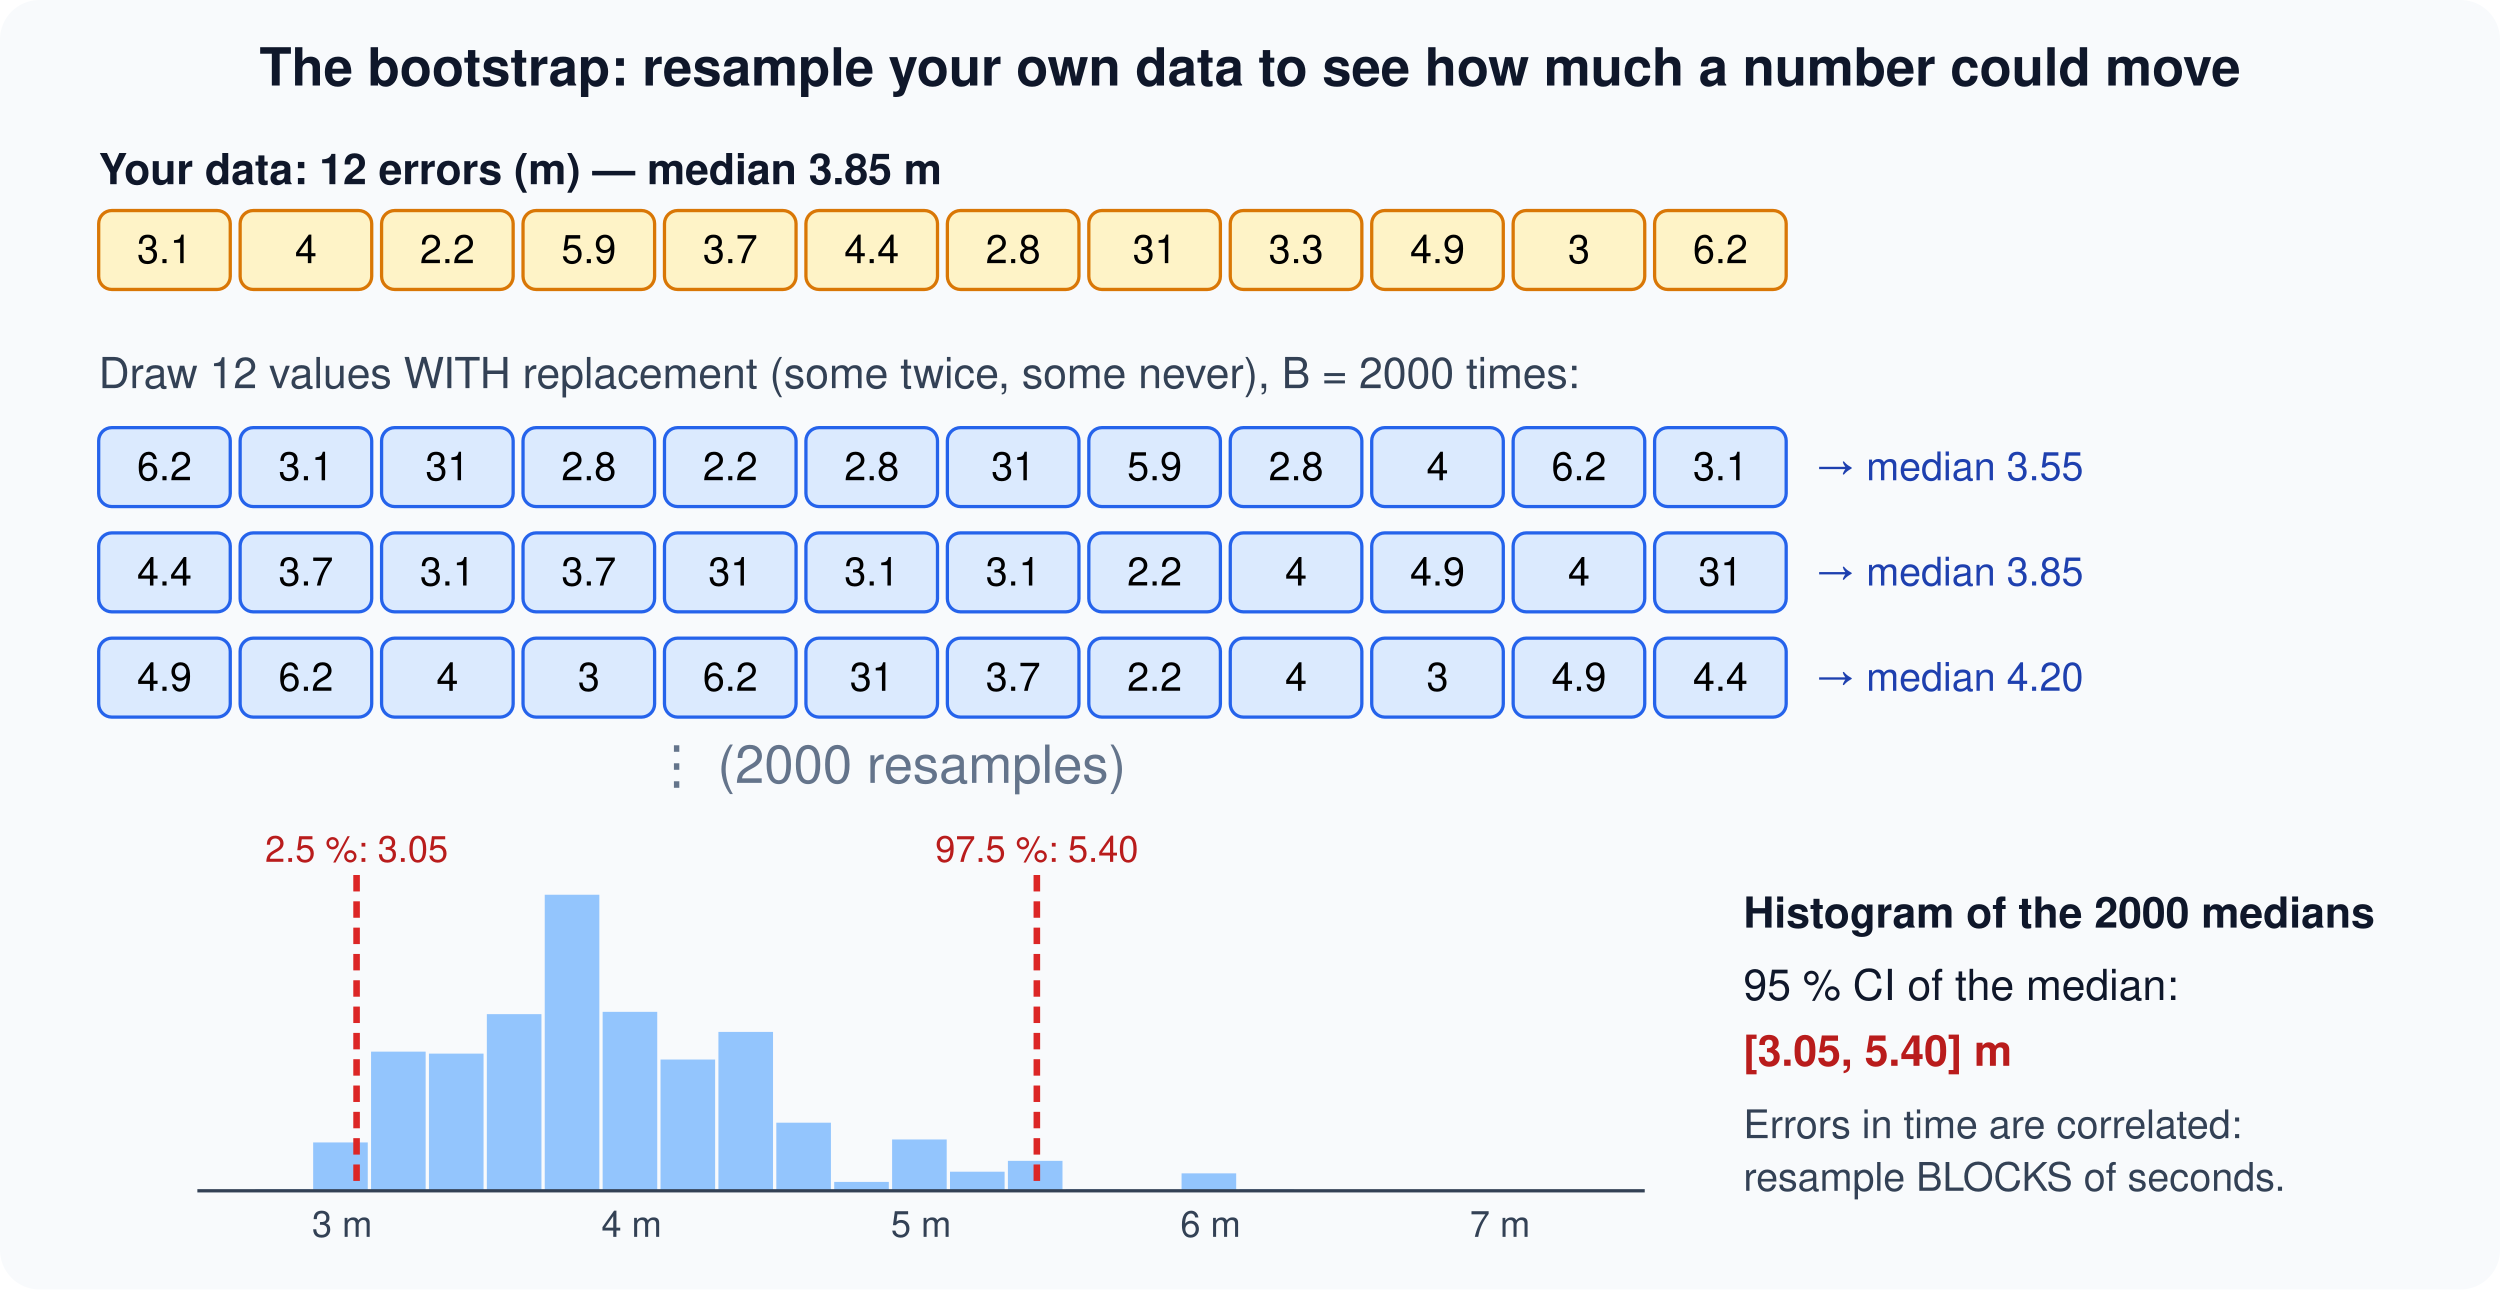
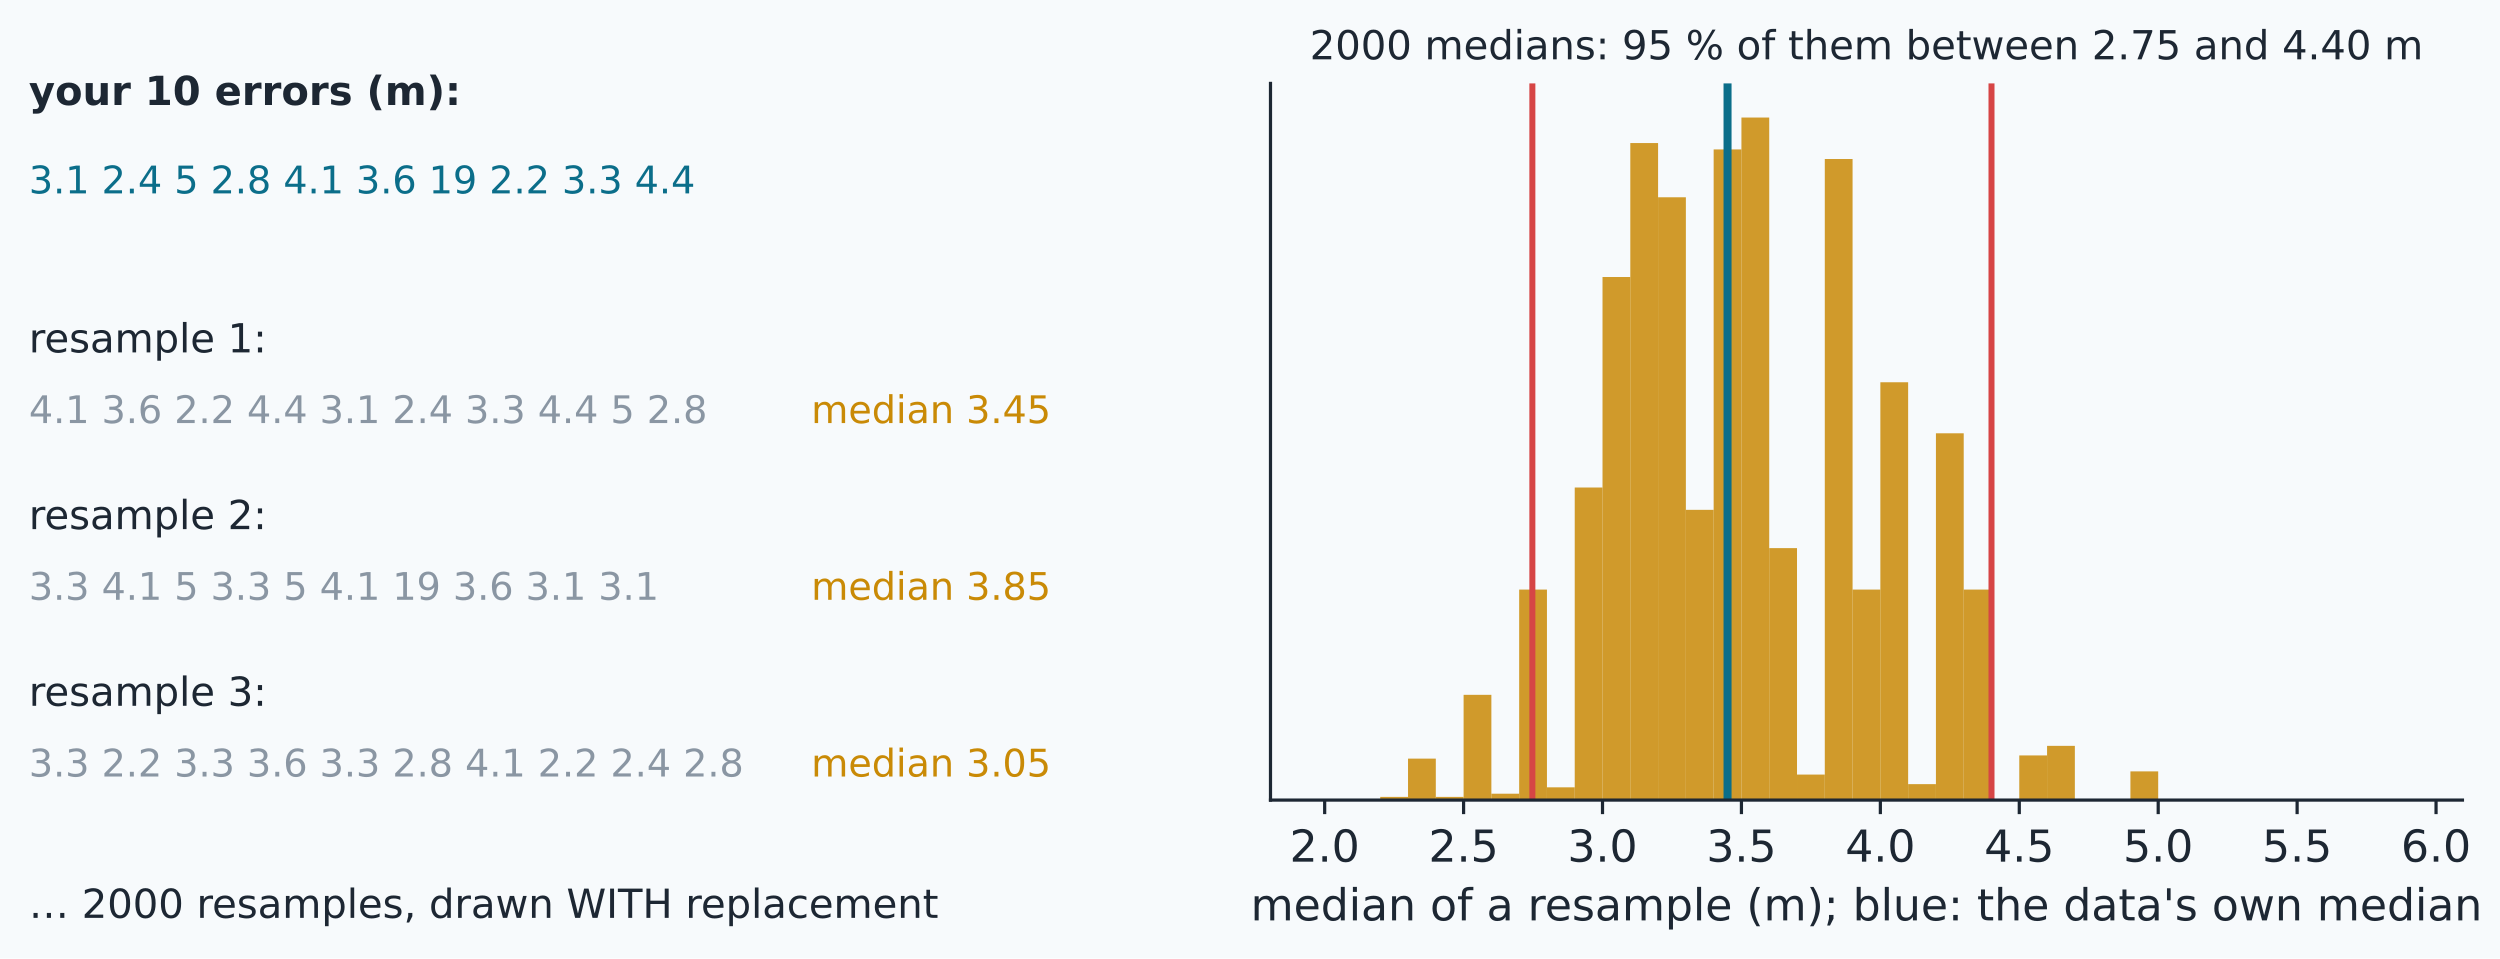
- <svg xmlns="http://www.w3.org/2000/svg" viewBox="0 0 760 392" font-family="Helvetica, Arial, sans-serif" font-size="13">
-   <rect width="760" height="392" rx="12" fill="#f8fafc" />
-   <text x="380" y="26" text-anchor="middle" font-size="16" font-weight="bold" fill="#0f172a">The bootstrap: resample your own data to see how much a number could move</text>
-   <text x="30" y="56" font-weight="bold" fill="#0f172a">Your data: 12 errors (m) — median 3.85 m</text>
-   <rect x="30" y="64" width="40" height="24" rx="4" fill="#fef3c7" stroke="#d97706" />
-   <text x="50.0" y="80" text-anchor="middle" font-size="12">3.1</text>
-   <rect x="73" y="64" width="40" height="24" rx="4" fill="#fef3c7" stroke="#d97706" />
-   <text x="93.0" y="80" text-anchor="middle" font-size="12">4</text>
-   <rect x="116" y="64" width="40" height="24" rx="4" fill="#fef3c7" stroke="#d97706" />
-   <text x="136.0" y="80" text-anchor="middle" font-size="12">2.2</text>
-   <rect x="159" y="64" width="40" height="24" rx="4" fill="#fef3c7" stroke="#d97706" />
-   <text x="179.0" y="80" text-anchor="middle" font-size="12">5.9</text>
-   <rect x="202" y="64" width="40" height="24" rx="4" fill="#fef3c7" stroke="#d97706" />
-   <text x="222.0" y="80" text-anchor="middle" font-size="12">3.7</text>
-   <rect x="245" y="64" width="40" height="24" rx="4" fill="#fef3c7" stroke="#d97706" />
-   <text x="265.0" y="80" text-anchor="middle" font-size="12">4.4</text>
-   <rect x="288" y="64" width="40" height="24" rx="4" fill="#fef3c7" stroke="#d97706" />
-   <text x="308.0" y="80" text-anchor="middle" font-size="12">2.8</text>
-   <rect x="331" y="64" width="40" height="24" rx="4" fill="#fef3c7" stroke="#d97706" />
-   <text x="351.0" y="80" text-anchor="middle" font-size="12">31</text>
-   <rect x="374" y="64" width="40" height="24" rx="4" fill="#fef3c7" stroke="#d97706" />
-   <text x="394.0" y="80" text-anchor="middle" font-size="12">3.3</text>
-   <rect x="417" y="64" width="40" height="24" rx="4" fill="#fef3c7" stroke="#d97706" />
-   <text x="437.0" y="80" text-anchor="middle" font-size="12">4.9</text>
-   <rect x="460" y="64" width="40" height="24" rx="4" fill="#fef3c7" stroke="#d97706" />
-   <text x="480.0" y="80" text-anchor="middle" font-size="12">3</text>
-   <rect x="503" y="64" width="40" height="24" rx="4" fill="#fef3c7" stroke="#d97706" />
-   <text x="523.0" y="80" text-anchor="middle" font-size="12">6.2</text>
-   <text x="30" y="118" fill="#334155">Draw 12 values WITH replacement (some twice, some never), B = 2000 times:</text>
-   <rect x="30" y="130" width="40" height="24" rx="4" fill="#dbeafe" stroke="#2563eb" />
-   <text x="50.0" y="146" text-anchor="middle" font-size="12">6.2</text>
-   <rect x="73" y="130" width="40" height="24" rx="4" fill="#dbeafe" stroke="#2563eb" />
-   <text x="93.0" y="146" text-anchor="middle" font-size="12">3.1</text>
-   <rect x="116" y="130" width="40" height="24" rx="4" fill="#dbeafe" stroke="#2563eb" />
-   <text x="136.0" y="146" text-anchor="middle" font-size="12">31</text>
-   <rect x="159" y="130" width="40" height="24" rx="4" fill="#dbeafe" stroke="#2563eb" />
-   <text x="179.0" y="146" text-anchor="middle" font-size="12">2.8</text>
-   <rect x="202" y="130" width="40" height="24" rx="4" fill="#dbeafe" stroke="#2563eb" />
-   <text x="222.0" y="146" text-anchor="middle" font-size="12">2.2</text>
-   <rect x="245" y="130" width="40" height="24" rx="4" fill="#dbeafe" stroke="#2563eb" />
-   <text x="265.0" y="146" text-anchor="middle" font-size="12">2.8</text>
-   <rect x="288" y="130" width="40" height="24" rx="4" fill="#dbeafe" stroke="#2563eb" />
-   <text x="308.0" y="146" text-anchor="middle" font-size="12">31</text>
-   <rect x="331" y="130" width="40" height="24" rx="4" fill="#dbeafe" stroke="#2563eb" />
-   <text x="351.0" y="146" text-anchor="middle" font-size="12">5.9</text>
-   <rect x="374" y="130" width="40" height="24" rx="4" fill="#dbeafe" stroke="#2563eb" />
-   <text x="394.0" y="146" text-anchor="middle" font-size="12">2.8</text>
-   <rect x="417" y="130" width="40" height="24" rx="4" fill="#dbeafe" stroke="#2563eb" />
-   <text x="437.0" y="146" text-anchor="middle" font-size="12">4</text>
-   <rect x="460" y="130" width="40" height="24" rx="4" fill="#dbeafe" stroke="#2563eb" />
-   <text x="480.0" y="146" text-anchor="middle" font-size="12">6.2</text>
-   <rect x="503" y="130" width="40" height="24" rx="4" fill="#dbeafe" stroke="#2563eb" />
-   <text x="523.0" y="146" text-anchor="middle" font-size="12">3.1</text>
-   <text x="552" y="146" font-size="12" fill="#1e40af">→ median 3.55</text>
-   <rect x="30" y="162" width="40" height="24" rx="4" fill="#dbeafe" stroke="#2563eb" />
-   <text x="50.0" y="178" text-anchor="middle" font-size="12">4.4</text>
-   <rect x="73" y="162" width="40" height="24" rx="4" fill="#dbeafe" stroke="#2563eb" />
-   <text x="93.0" y="178" text-anchor="middle" font-size="12">3.7</text>
-   <rect x="116" y="162" width="40" height="24" rx="4" fill="#dbeafe" stroke="#2563eb" />
-   <text x="136.0" y="178" text-anchor="middle" font-size="12">3.1</text>
-   <rect x="159" y="162" width="40" height="24" rx="4" fill="#dbeafe" stroke="#2563eb" />
-   <text x="179.0" y="178" text-anchor="middle" font-size="12">3.7</text>
-   <rect x="202" y="162" width="40" height="24" rx="4" fill="#dbeafe" stroke="#2563eb" />
-   <text x="222.0" y="178" text-anchor="middle" font-size="12">31</text>
-   <rect x="245" y="162" width="40" height="24" rx="4" fill="#dbeafe" stroke="#2563eb" />
-   <text x="265.0" y="178" text-anchor="middle" font-size="12">3.1</text>
-   <rect x="288" y="162" width="40" height="24" rx="4" fill="#dbeafe" stroke="#2563eb" />
-   <text x="308.0" y="178" text-anchor="middle" font-size="12">3.1</text>
-   <rect x="331" y="162" width="40" height="24" rx="4" fill="#dbeafe" stroke="#2563eb" />
-   <text x="351.0" y="178" text-anchor="middle" font-size="12">2.2</text>
-   <rect x="374" y="162" width="40" height="24" rx="4" fill="#dbeafe" stroke="#2563eb" />
-   <text x="394.0" y="178" text-anchor="middle" font-size="12">4</text>
-   <rect x="417" y="162" width="40" height="24" rx="4" fill="#dbeafe" stroke="#2563eb" />
-   <text x="437.0" y="178" text-anchor="middle" font-size="12">4.9</text>
-   <rect x="460" y="162" width="40" height="24" rx="4" fill="#dbeafe" stroke="#2563eb" />
-   <text x="480.0" y="178" text-anchor="middle" font-size="12">4</text>
-   <rect x="503" y="162" width="40" height="24" rx="4" fill="#dbeafe" stroke="#2563eb" />
-   <text x="523.0" y="178" text-anchor="middle" font-size="12">31</text>
-   <text x="552" y="178" font-size="12" fill="#1e40af">→ median 3.85</text>
-   <rect x="30" y="194" width="40" height="24" rx="4" fill="#dbeafe" stroke="#2563eb" />
-   <text x="50.0" y="210" text-anchor="middle" font-size="12">4.9</text>
-   <rect x="73" y="194" width="40" height="24" rx="4" fill="#dbeafe" stroke="#2563eb" />
-   <text x="93.0" y="210" text-anchor="middle" font-size="12">6.2</text>
-   <rect x="116" y="194" width="40" height="24" rx="4" fill="#dbeafe" stroke="#2563eb" />
-   <text x="136.0" y="210" text-anchor="middle" font-size="12">4</text>
-   <rect x="159" y="194" width="40" height="24" rx="4" fill="#dbeafe" stroke="#2563eb" />
-   <text x="179.0" y="210" text-anchor="middle" font-size="12">3</text>
-   <rect x="202" y="194" width="40" height="24" rx="4" fill="#dbeafe" stroke="#2563eb" />
-   <text x="222.0" y="210" text-anchor="middle" font-size="12">6.2</text>
-   <rect x="245" y="194" width="40" height="24" rx="4" fill="#dbeafe" stroke="#2563eb" />
-   <text x="265.0" y="210" text-anchor="middle" font-size="12">31</text>
-   <rect x="288" y="194" width="40" height="24" rx="4" fill="#dbeafe" stroke="#2563eb" />
-   <text x="308.0" y="210" text-anchor="middle" font-size="12">3.7</text>
-   <rect x="331" y="194" width="40" height="24" rx="4" fill="#dbeafe" stroke="#2563eb" />
-   <text x="351.0" y="210" text-anchor="middle" font-size="12">2.2</text>
-   <rect x="374" y="194" width="40" height="24" rx="4" fill="#dbeafe" stroke="#2563eb" />
-   <text x="394.0" y="210" text-anchor="middle" font-size="12">4</text>
-   <rect x="417" y="194" width="40" height="24" rx="4" fill="#dbeafe" stroke="#2563eb" />
-   <text x="437.0" y="210" text-anchor="middle" font-size="12">3</text>
-   <rect x="460" y="194" width="40" height="24" rx="4" fill="#dbeafe" stroke="#2563eb" />
-   <text x="480.0" y="210" text-anchor="middle" font-size="12">4.9</text>
-   <rect x="503" y="194" width="40" height="24" rx="4" fill="#dbeafe" stroke="#2563eb" />
-   <text x="523.0" y="210" text-anchor="middle" font-size="12">4.4</text>
-   <text x="552" y="210" font-size="12" fill="#1e40af">→ median 4.20</text>
-   <text x="270" y="238" text-anchor="middle" font-size="16" fill="#64748b">⋮  (2000 resamples)</text>
-   <g transform="translate(0,16)">
-     <rect x="60.0" y="346.0" width="16.6" height="0.0" fill="#93c5fd" />
-     <rect x="77.6" y="345.6" width="16.6" height="0.4" fill="#93c5fd" />
-     <rect x="95.2" y="331.3" width="16.6" height="14.7" fill="#93c5fd" />
-     <rect x="112.8" y="303.7" width="16.6" height="42.3" fill="#93c5fd" />
-     <rect x="130.4" y="304.3" width="16.6" height="41.7" fill="#93c5fd" />
-     <rect x="148.0" y="292.3" width="16.6" height="53.7" fill="#93c5fd" />
-     <rect x="165.6" y="256.0" width="16.6" height="90.0" fill="#93c5fd" />
-     <rect x="183.2" y="291.6" width="16.6" height="54.4" fill="#93c5fd" />
-     <rect x="200.8" y="306.1" width="16.6" height="39.9" fill="#93c5fd" />
-     <rect x="218.4" y="297.7" width="16.6" height="48.3" fill="#93c5fd" />
-     <rect x="236.0" y="325.3" width="16.6" height="20.7" fill="#93c5fd" />
-     <rect x="253.6" y="343.3" width="16.6" height="2.7" fill="#93c5fd" />
-     <rect x="271.2" y="330.4" width="16.6" height="15.6" fill="#93c5fd" />
-     <rect x="288.8" y="340.2" width="16.6" height="5.8" fill="#93c5fd" />
-     <rect x="306.4" y="336.9" width="16.6" height="9.1" fill="#93c5fd" />
-     <rect x="324.0" y="345.6" width="16.6" height="0.4" fill="#93c5fd" />
-     <rect x="341.6" y="346.0" width="16.6" height="0.0" fill="#93c5fd" />
-     <rect x="359.2" y="340.7" width="16.6" height="5.3" fill="#93c5fd" />
-     <rect x="376.8" y="345.6" width="16.6" height="0.4" fill="#93c5fd" />
-     <rect x="394.4" y="346.0" width="16.6" height="0.0" fill="#93c5fd" />
-     <rect x="412.0" y="346.0" width="16.6" height="0.0" fill="#93c5fd" />
-     <rect x="429.6" y="346.0" width="16.6" height="0.0" fill="#93c5fd" />
-     <rect x="447.2" y="346.0" width="16.6" height="0.0" fill="#93c5fd" />
-     <rect x="464.8" y="346.0" width="16.6" height="0.0" fill="#93c5fd" />
-     <rect x="482.4" y="346.0" width="16.6" height="0.0" fill="#93c5fd" />
-     <line x1="60" y1="346" x2="500" y2="346" stroke="#334155" />
-     <text x="104.0" y="360" text-anchor="middle" font-size="11" fill="#334155">3 m</text>
-     <text x="192.0" y="360" text-anchor="middle" font-size="11" fill="#334155">4 m</text>
-     <text x="280.0" y="360" text-anchor="middle" font-size="11" fill="#334155">5 m</text>
-     <text x="368.0" y="360" text-anchor="middle" font-size="11" fill="#334155">6 m</text>
-     <text x="456.0" y="360" text-anchor="middle" font-size="11" fill="#334155">7 m</text>
-     <line x1="108.4" y1="250" x2="108.4" y2="346" stroke="#dc2626" stroke-width="2" stroke-dasharray="5 3" />
-     <text x="108.4" y="246" text-anchor="middle" font-size="11" fill="#b91c1c">2.5 %: 3.05</text>
-     <line x1="315.2" y1="250" x2="315.2" y2="346" stroke="#dc2626" stroke-width="2" stroke-dasharray="5 3" />
-     <text x="315.2" y="246" text-anchor="middle" font-size="11" fill="#b91c1c">97.5 %: 5.40</text>
-     <g fill="#0f172a">
-       <text x="530" y="266" font-weight="bold">Histogram of the 2000 medians</text>
-       <text x="530" y="288">95 % CI of the median:</text>
-       <text x="530" y="308" font-weight="bold" fill="#b91c1c">[3.05, 5.40] m</text>
-       <text x="530" y="330" font-size="12" fill="#334155">Errors in time are correlated:</text>
-       <text x="530" y="346" font-size="12" fill="#334155">resample BLOCKS of seconds.</text>
+ <svg xmlns="http://www.w3.org/2000/svg" xmlns:xlink="http://www.w3.org/1999/xlink" width="623.381pt" height="238.994pt" viewBox="0 0 623.381 238.994" version="1.1">
+   <defs>
+     <style type="text/css">*{stroke-linejoin: round; stroke-linecap: butt}</style>
+   </defs>
+   <g id="figure_1">
+     <g id="patch_1">
+       <path d="M 0 238.994  L 623.381 238.994  L 623.381 0  L 0 0  z " style="fill: #f7fafc" />
+     </g>
+     <g id="axes_1">
+       <g id="text_1">
+         <text style="font-weight: 700; font-size: 10px; font-family: 'DejaVu Sans', 'Bitstream Vera Sans', 'Computer Modern Sans Serif', 'Lucida Grande', 'Verdana', 'Geneva', 'Lucid', 'Arial', 'Helvetica', 'Avant Garde', sans-serif; text-anchor: start; fill: #1d2733" x="7.2" y="26.184" transform="rotate(-0 7.2 26.18404)">your 10 errors (m):</text>
+       </g>
+       <g id="text_2">
+         <text style="font-size: 9.5px; font-family: 'DejaVu Sans', 'Bitstream Vera Sans', 'Computer Modern Sans Serif', 'Lucida Grande', 'Verdana', 'Geneva', 'Lucid', 'Arial', 'Helvetica', 'Avant Garde', sans-serif; text-anchor: start; fill: #0b6e8a" x="7.2" y="48.216" transform="rotate(-0 7.2 48.21604)">3.1 2.4 5 2.8 4.1 3.6 19 2.2 3.3 4.4</text>
+       </g>
+       <g id="text_3">
+         <text style="font-size: 10px; font-family: 'DejaVu Sans', 'Bitstream Vera Sans', 'Computer Modern Sans Serif', 'Lucida Grande', 'Verdana', 'Geneva', 'Lucid', 'Arial', 'Helvetica', 'Avant Garde', sans-serif; text-anchor: start; fill: #1d2733" x="7.2" y="87.874" transform="rotate(-0 7.2 87.87364)">resample 1:</text>
+       </g>
+       <g id="text_4">
+         <text style="font-size: 9.5px; font-family: 'DejaVu Sans', 'Bitstream Vera Sans', 'Computer Modern Sans Serif', 'Lucida Grande', 'Verdana', 'Geneva', 'Lucid', 'Arial', 'Helvetica', 'Avant Garde', sans-serif; text-anchor: start; fill: #8a96a3" x="7.2" y="105.499" transform="rotate(-0 7.2 105.4992)">4.1 3.6 2.2 4.4 3.1 2.4 3.3 4.4 5 2.8</text>
+       </g>
+       <g id="text_5">
+         <text style="font-size: 9.5px; font-family: 'DejaVu Sans', 'Bitstream Vera Sans', 'Computer Modern Sans Serif', 'Lucida Grande', 'Verdana', 'Geneva', 'Lucid', 'Arial', 'Helvetica', 'Avant Garde', sans-serif; text-anchor: end; fill: #c98a06" x="262.063" y="105.499" transform="rotate(-0 262.0627 105.4992)">median 3.45</text>
+       </g>
+       <g id="text_6">
+         <text style="font-size: 10px; font-family: 'DejaVu Sans', 'Bitstream Vera Sans', 'Computer Modern Sans Serif', 'Lucida Grande', 'Verdana', 'Geneva', 'Lucid', 'Arial', 'Helvetica', 'Avant Garde', sans-serif; text-anchor: start; fill: #1d2733" x="7.2" y="131.938" transform="rotate(-0 7.2 131.9376)">resample 2:</text>
+       </g>
+       <g id="text_7">
+         <text style="font-size: 9.5px; font-family: 'DejaVu Sans', 'Bitstream Vera Sans', 'Computer Modern Sans Serif', 'Lucida Grande', 'Verdana', 'Geneva', 'Lucid', 'Arial', 'Helvetica', 'Avant Garde', sans-serif; text-anchor: start; fill: #8a96a3" x="7.2" y="149.563" transform="rotate(-0 7.2 149.5632)">3.3 4.1 5 3.3 5 4.1 19 3.6 3.1 3.1</text>
+       </g>
+       <g id="text_8">
+         <text style="font-size: 9.5px; font-family: 'DejaVu Sans', 'Bitstream Vera Sans', 'Computer Modern Sans Serif', 'Lucida Grande', 'Verdana', 'Geneva', 'Lucid', 'Arial', 'Helvetica', 'Avant Garde', sans-serif; text-anchor: end; fill: #c98a06" x="262.063" y="149.563" transform="rotate(-0 262.0627 149.5632)">median 3.85</text>
+       </g>
+       <g id="text_9">
+         <text style="font-size: 10px; font-family: 'DejaVu Sans', 'Bitstream Vera Sans', 'Computer Modern Sans Serif', 'Lucida Grande', 'Verdana', 'Geneva', 'Lucid', 'Arial', 'Helvetica', 'Avant Garde', sans-serif; text-anchor: start; fill: #1d2733" x="7.2" y="176.002" transform="rotate(-0 7.2 176.0016)">resample 3:</text>
+       </g>
+       <g id="text_10">
+         <text style="font-size: 9.5px; font-family: 'DejaVu Sans', 'Bitstream Vera Sans', 'Computer Modern Sans Serif', 'Lucida Grande', 'Verdana', 'Geneva', 'Lucid', 'Arial', 'Helvetica', 'Avant Garde', sans-serif; text-anchor: start; fill: #8a96a3" x="7.2" y="193.627" transform="rotate(-0 7.2 193.6272)">3.3 2.2 3.3 3.6 3.3 2.8 4.1 2.2 2.4 2.8</text>
+       </g>
+       <g id="text_11">
+         <text style="font-size: 9.5px; font-family: 'DejaVu Sans', 'Bitstream Vera Sans', 'Computer Modern Sans Serif', 'Lucida Grande', 'Verdana', 'Geneva', 'Lucid', 'Arial', 'Helvetica', 'Avant Garde', sans-serif; text-anchor: end; fill: #c98a06" x="262.063" y="193.627" transform="rotate(-0 262.0627 193.6272)">median 3.05</text>
+       </g>
+       <g id="text_12">
+         <text style="font-size: 10px; font-family: 'DejaVu Sans', 'Bitstream Vera Sans', 'Computer Modern Sans Serif', 'Lucida Grande', 'Verdana', 'Geneva', 'Lucid', 'Arial', 'Helvetica', 'Avant Garde', sans-serif; text-anchor: start; fill: #1d2733" x="7.2" y="228.878" transform="rotate(-0 7.2 228.8784)">… 2000 resamples, drawn WITH replacement</text>
+       </g>
+     </g>
+     <g id="axes_2">
+       <g id="patch_2">
+         <path d="M 316.8 199.502  L 614.016 199.502  L 614.016 20.798  L 316.8 20.798  z " style="fill: #f7fafc" />
+       </g>
+       <g id="patch_3">
+         <path d="M 330.31 199.502  L 337.238 199.502  L 337.238 199.502  L 330.31 199.502  z " clip-path="url(#p43f030e6e8)" style="fill: #c98a06; opacity: 0.85" />
+       </g>
+       <g id="patch_4">
+         <path d="M 337.238 199.502  L 344.166 199.502  L 344.166 199.502  L 337.238 199.502  z " clip-path="url(#p43f030e6e8)" style="fill: #c98a06; opacity: 0.85" />
+       </g>
+       <g id="patch_5">
+         <path d="M 344.166 199.502  L 351.094 199.502  L 351.094 198.707  L 344.166 198.707  z " clip-path="url(#p43f030e6e8)" style="fill: #c98a06; opacity: 0.85" />
+       </g>
+       <g id="patch_6">
+         <path d="M 351.094 199.502  L 358.022 199.502  L 358.022 189.164  L 351.094 189.164  z " clip-path="url(#p43f030e6e8)" style="fill: #c98a06; opacity: 0.85" />
+       </g>
+       <g id="patch_7">
+         <path d="M 358.022 199.502  L 364.95 199.502  L 364.95 198.707  L 358.022 198.707  z " clip-path="url(#p43f030e6e8)" style="fill: #c98a06; opacity: 0.85" />
+       </g>
+       <g id="patch_8">
+         <path d="M 364.95 199.502  L 371.878 199.502  L 371.878 173.258  L 364.95 173.258  z " clip-path="url(#p43f030e6e8)" style="fill: #c98a06; opacity: 0.85" />
+       </g>
+       <g id="patch_9">
+         <path d="M 371.878 199.502  L 378.807 199.502  L 378.807 197.912  L 371.878 197.912  z " clip-path="url(#p43f030e6e8)" style="fill: #c98a06; opacity: 0.85" />
+       </g>
+       <g id="patch_10">
+         <path d="M 378.807 199.502  L 385.735 199.502  L 385.735 147.013  L 378.807 147.013  z " clip-path="url(#p43f030e6e8)" style="fill: #c98a06; opacity: 0.85" />
+       </g>
+       <g id="patch_11">
+         <path d="M 385.735 199.502  L 392.663 199.502  L 392.663 196.321  L 385.735 196.321  z " clip-path="url(#p43f030e6e8)" style="fill: #c98a06; opacity: 0.85" />
+       </g>
+       <g id="patch_12">
+         <path d="M 392.663 199.502  L 399.591 199.502  L 399.591 121.563  L 392.663 121.563  z " clip-path="url(#p43f030e6e8)" style="fill: #c98a06; opacity: 0.85" />
+       </g>
+       <g id="patch_13">
+         <path d="M 399.591 199.502  L 406.519 199.502  L 406.519 69.073  L 399.591 69.073  z " clip-path="url(#p43f030e6e8)" style="fill: #c98a06; opacity: 0.85" />
+       </g>
+       <g id="patch_14">
+         <path d="M 406.519 199.502  L 413.447 199.502  L 413.447 35.671  L 406.519 35.671  z " clip-path="url(#p43f030e6e8)" style="fill: #c98a06; opacity: 0.85" />
+       </g>
+       <g id="patch_15">
+         <path d="M 413.447 199.502  L 420.375 199.502  L 420.375 49.191  L 413.447 49.191  z " clip-path="url(#p43f030e6e8)" style="fill: #c98a06; opacity: 0.85" />
+       </g>
+       <g id="patch_16">
+         <path d="M 420.375 199.502  L 427.303 199.502  L 427.303 127.13  L 420.375 127.13  z " clip-path="url(#p43f030e6e8)" style="fill: #c98a06; opacity: 0.85" />
+       </g>
+       <g id="patch_17">
+         <path d="M 427.303 199.502  L 434.231 199.502  L 434.231 37.261  L 427.303 37.261  z " clip-path="url(#p43f030e6e8)" style="fill: #c98a06; opacity: 0.85" />
+       </g>
+       <g id="patch_18">
+         <path d="M 434.231 199.502  L 441.16 199.502  L 441.16 29.308  L 434.231 29.308  z " clip-path="url(#p43f030e6e8)" style="fill: #c98a06; opacity: 0.85" />
+       </g>
+       <g id="patch_19">
+         <path d="M 441.16 199.502  L 448.088 199.502  L 448.088 136.674  L 441.16 136.674  z " clip-path="url(#p43f030e6e8)" style="fill: #c98a06; opacity: 0.85" />
+       </g>
+       <g id="patch_20">
+         <path d="M 448.088 199.502  L 455.016 199.502  L 455.016 193.14  L 448.088 193.14  z " clip-path="url(#p43f030e6e8)" style="fill: #c98a06; opacity: 0.85" />
+       </g>
+       <g id="patch_21">
+         <path d="M 455.016 199.502  L 461.944 199.502  L 461.944 39.647  L 455.016 39.647  z " clip-path="url(#p43f030e6e8)" style="fill: #c98a06; opacity: 0.85" />
+       </g>
+       <g id="patch_22">
+         <path d="M 461.944 199.502  L 468.872 199.502  L 468.872 147.013  L 461.944 147.013  z " clip-path="url(#p43f030e6e8)" style="fill: #c98a06; opacity: 0.85" />
+       </g>
+       <g id="patch_23">
+         <path d="M 468.872 199.502  L 475.8 199.502  L 475.8 95.318  L 468.872 95.318  z " clip-path="url(#p43f030e6e8)" style="fill: #c98a06; opacity: 0.85" />
+       </g>
+       <g id="patch_24">
+         <path d="M 475.8 199.502  L 482.728 199.502  L 482.728 195.526  L 475.8 195.526  z " clip-path="url(#p43f030e6e8)" style="fill: #c98a06; opacity: 0.85" />
+       </g>
+       <g id="patch_25">
+         <path d="M 482.728 199.502  L 489.656 199.502  L 489.656 108.043  L 482.728 108.043  z " clip-path="url(#p43f030e6e8)" style="fill: #c98a06; opacity: 0.85" />
+       </g>
+       <g id="patch_26">
+         <path d="M 489.656 199.502  L 496.585 199.502  L 496.585 147.013  L 489.656 147.013  z " clip-path="url(#p43f030e6e8)" style="fill: #c98a06; opacity: 0.85" />
+       </g>
+       <g id="patch_27">
+         <path d="M 496.585 199.502  L 503.513 199.502  L 503.513 199.502  L 496.585 199.502  z " clip-path="url(#p43f030e6e8)" style="fill: #c98a06; opacity: 0.85" />
+       </g>
+       <g id="patch_28">
+         <path d="M 503.513 199.502  L 510.441 199.502  L 510.441 188.368  L 503.513 188.368  z " clip-path="url(#p43f030e6e8)" style="fill: #c98a06; opacity: 0.85" />
+       </g>
+       <g id="patch_29">
+         <path d="M 510.441 199.502  L 517.369 199.502  L 517.369 185.982  L 510.441 185.982  z " clip-path="url(#p43f030e6e8)" style="fill: #c98a06; opacity: 0.85" />
+       </g>
+       <g id="patch_30">
+         <path d="M 517.369 199.502  L 524.297 199.502  L 524.297 199.502  L 517.369 199.502  z " clip-path="url(#p43f030e6e8)" style="fill: #c98a06; opacity: 0.85" />
+       </g>
+       <g id="patch_31">
+         <path d="M 524.297 199.502  L 531.225 199.502  L 531.225 199.502  L 524.297 199.502  z " clip-path="url(#p43f030e6e8)" style="fill: #c98a06; opacity: 0.85" />
+       </g>
+       <g id="patch_32">
+         <path d="M 531.225 199.502  L 538.153 199.502  L 538.153 192.345  L 531.225 192.345  z " clip-path="url(#p43f030e6e8)" style="fill: #c98a06; opacity: 0.85" />
+       </g>
+       <g id="patch_33">
+         <path d="M 538.153 199.502  L 545.081 199.502  L 545.081 199.502  L 538.153 199.502  z " clip-path="url(#p43f030e6e8)" style="fill: #c98a06; opacity: 0.85" />
+       </g>
+       <g id="patch_34">
+         <path d="M 545.081 199.502  L 552.009 199.502  L 552.009 199.502  L 545.081 199.502  z " clip-path="url(#p43f030e6e8)" style="fill: #c98a06; opacity: 0.85" />
+       </g>
+       <g id="patch_35">
+         <path d="M 552.009 199.502  L 558.938 199.502  L 558.938 199.502  L 552.009 199.502  z " clip-path="url(#p43f030e6e8)" style="fill: #c98a06; opacity: 0.85" />
+       </g>
+       <g id="patch_36">
+         <path d="M 558.938 199.502  L 565.866 199.502  L 565.866 199.502  L 558.938 199.502  z " clip-path="url(#p43f030e6e8)" style="fill: #c98a06; opacity: 0.85" />
+       </g>
+       <g id="patch_37">
+         <path d="M 565.866 199.502  L 572.794 199.502  L 572.794 199.502  L 565.866 199.502  z " clip-path="url(#p43f030e6e8)" style="fill: #c98a06; opacity: 0.85" />
+       </g>
+       <g id="patch_38">
+         <path d="M 572.794 199.502  L 579.722 199.502  L 579.722 199.502  L 572.794 199.502  z " clip-path="url(#p43f030e6e8)" style="fill: #c98a06; opacity: 0.85" />
+       </g>
+       <g id="patch_39">
+         <path d="M 579.722 199.502  L 586.65 199.502  L 586.65 199.502  L 579.722 199.502  z " clip-path="url(#p43f030e6e8)" style="fill: #c98a06; opacity: 0.85" />
+       </g>
+       <g id="patch_40">
+         <path d="M 586.65 199.502  L 593.578 199.502  L 593.578 199.502  L 586.65 199.502  z " clip-path="url(#p43f030e6e8)" style="fill: #c98a06; opacity: 0.85" />
+       </g>
+       <g id="patch_41">
+         <path d="M 593.578 199.502  L 600.506 199.502  L 600.506 199.502  L 593.578 199.502  z " clip-path="url(#p43f030e6e8)" style="fill: #c98a06; opacity: 0.85" />
+       </g>
+       <g id="matplotlib.axis_1">
+         <g id="xtick_1">
+           <g id="line2d_1">
+             <defs>
+               <path id="m1d51528de8" d="M 0 0  L 0 3.5  " style="stroke: #1d2733; stroke-width: 0.8" />
+             </defs>
+             <g>
+               <use xlink:href="#m1d51528de8" x="330.31" y="199.502" style="fill: #1d2733; stroke: #1d2733; stroke-width: 0.8" />
+             </g>
+           </g>
+           <g id="text_13">
+             <text style="font-size: 11px; font-family: 'DejaVu Sans', 'Bitstream Vera Sans', 'Computer Modern Sans Serif', 'Lucida Grande', 'Verdana', 'Geneva', 'Lucid', 'Arial', 'Helvetica', 'Avant Garde', sans-serif; text-anchor: middle; fill: #1d2733" x="330.31" y="214.861" transform="rotate(-0 330.3098 214.8607)">2.0</text>
+           </g>
+         </g>
+         <g id="xtick_2">
+           <g id="line2d_2">
+             <g>
+               <use xlink:href="#m1d51528de8" x="364.95" y="199.502" style="fill: #1d2733; stroke: #1d2733; stroke-width: 0.8" />
+             </g>
+           </g>
+           <g id="text_14">
+             <text style="font-size: 11px; font-family: 'DejaVu Sans', 'Bitstream Vera Sans', 'Computer Modern Sans Serif', 'Lucida Grande', 'Verdana', 'Geneva', 'Lucid', 'Arial', 'Helvetica', 'Avant Garde', sans-serif; text-anchor: middle; fill: #1d2733" x="364.95" y="214.861" transform="rotate(-0 364.9504 214.8607)">2.5</text>
+           </g>
+         </g>
+         <g id="xtick_3">
+           <g id="line2d_3">
+             <g>
+               <use xlink:href="#m1d51528de8" x="399.591" y="199.502" style="fill: #1d2733; stroke: #1d2733; stroke-width: 0.8" />
+             </g>
+           </g>
+           <g id="text_15">
+             <text style="font-size: 11px; font-family: 'DejaVu Sans', 'Bitstream Vera Sans', 'Computer Modern Sans Serif', 'Lucida Grande', 'Verdana', 'Geneva', 'Lucid', 'Arial', 'Helvetica', 'Avant Garde', sans-serif; text-anchor: middle; fill: #1d2733" x="399.591" y="214.861" transform="rotate(-0 399.5909 214.8607)">3.0</text>
+           </g>
+         </g>
+         <g id="xtick_4">
+           <g id="line2d_4">
+             <g>
+               <use xlink:href="#m1d51528de8" x="434.231" y="199.502" style="fill: #1d2733; stroke: #1d2733; stroke-width: 0.8" />
+             </g>
+           </g>
+           <g id="text_16">
+             <text style="font-size: 11px; font-family: 'DejaVu Sans', 'Bitstream Vera Sans', 'Computer Modern Sans Serif', 'Lucida Grande', 'Verdana', 'Geneva', 'Lucid', 'Arial', 'Helvetica', 'Avant Garde', sans-serif; text-anchor: middle; fill: #1d2733" x="434.231" y="214.861" transform="rotate(-0 434.2315 214.8607)">3.5</text>
+           </g>
+         </g>
+         <g id="xtick_5">
+           <g id="line2d_5">
+             <g>
+               <use xlink:href="#m1d51528de8" x="468.872" y="199.502" style="fill: #1d2733; stroke: #1d2733; stroke-width: 0.8" />
+             </g>
+           </g>
+           <g id="text_17">
+             <text style="font-size: 11px; font-family: 'DejaVu Sans', 'Bitstream Vera Sans', 'Computer Modern Sans Serif', 'Lucida Grande', 'Verdana', 'Geneva', 'Lucid', 'Arial', 'Helvetica', 'Avant Garde', sans-serif; text-anchor: middle; fill: #1d2733" x="468.872" y="214.861" transform="rotate(-0 468.8721 214.8607)">4.0</text>
+           </g>
+         </g>
+         <g id="xtick_6">
+           <g id="line2d_6">
+             <g>
+               <use xlink:href="#m1d51528de8" x="503.513" y="199.502" style="fill: #1d2733; stroke: #1d2733; stroke-width: 0.8" />
+             </g>
+           </g>
+           <g id="text_18">
+             <text style="font-size: 11px; font-family: 'DejaVu Sans', 'Bitstream Vera Sans', 'Computer Modern Sans Serif', 'Lucida Grande', 'Verdana', 'Geneva', 'Lucid', 'Arial', 'Helvetica', 'Avant Garde', sans-serif; text-anchor: middle; fill: #1d2733" x="503.513" y="214.861" transform="rotate(-0 503.5126 214.8607)">4.5</text>
+           </g>
+         </g>
+         <g id="xtick_7">
+           <g id="line2d_7">
+             <g>
+               <use xlink:href="#m1d51528de8" x="538.153" y="199.502" style="fill: #1d2733; stroke: #1d2733; stroke-width: 0.8" />
+             </g>
+           </g>
+           <g id="text_19">
+             <text style="font-size: 11px; font-family: 'DejaVu Sans', 'Bitstream Vera Sans', 'Computer Modern Sans Serif', 'Lucida Grande', 'Verdana', 'Geneva', 'Lucid', 'Arial', 'Helvetica', 'Avant Garde', sans-serif; text-anchor: middle; fill: #1d2733" x="538.153" y="214.861" transform="rotate(-0 538.1532 214.8607)">5.0</text>
+           </g>
+         </g>
+         <g id="xtick_8">
+           <g id="line2d_8">
+             <g>
+               <use xlink:href="#m1d51528de8" x="572.794" y="199.502" style="fill: #1d2733; stroke: #1d2733; stroke-width: 0.8" />
+             </g>
+           </g>
+           <g id="text_20">
+             <text style="font-size: 11px; font-family: 'DejaVu Sans', 'Bitstream Vera Sans', 'Computer Modern Sans Serif', 'Lucida Grande', 'Verdana', 'Geneva', 'Lucid', 'Arial', 'Helvetica', 'Avant Garde', sans-serif; text-anchor: middle; fill: #1d2733" x="572.794" y="214.861" transform="rotate(-0 572.7937 214.8607)">5.5</text>
+           </g>
+         </g>
+         <g id="xtick_9">
+           <g id="line2d_9">
+             <g>
+               <use xlink:href="#m1d51528de8" x="607.434" y="199.502" style="fill: #1d2733; stroke: #1d2733; stroke-width: 0.8" />
+             </g>
+           </g>
+           <g id="text_21">
+             <text style="font-size: 11px; font-family: 'DejaVu Sans', 'Bitstream Vera Sans', 'Computer Modern Sans Serif', 'Lucida Grande', 'Verdana', 'Geneva', 'Lucid', 'Arial', 'Helvetica', 'Avant Garde', sans-serif; text-anchor: middle; fill: #1d2733" x="607.434" y="214.861" transform="rotate(-0 607.4343 214.8607)">6.0</text>
+           </g>
+         </g>
+         <g id="text_22">
+           <text style="font-size: 11px; font-family: 'DejaVu Sans', 'Bitstream Vera Sans', 'Computer Modern Sans Serif', 'Lucida Grande', 'Verdana', 'Geneva', 'Lucid', 'Arial', 'Helvetica', 'Avant Garde', sans-serif; text-anchor: middle; fill: #1d2733" x="465.408" y="229.507" transform="rotate(-0 465.408 229.5067)">median of a resample (m); blue: the data's own median</text>
+         </g>
+       </g>
+       <g id="matplotlib.axis_2" />
+       <g id="line2d_10">
+         <path d="M 382.097 199.502  L 382.097 20.798  " clip-path="url(#p43f030e6e8)" style="fill: none; stroke: #d64545; stroke-width: 1.5; stroke-linecap: square" />
+       </g>
+       <g id="line2d_11">
+         <path d="M 496.585 199.502  L 496.585 20.798  " clip-path="url(#p43f030e6e8)" style="fill: none; stroke: #d64545; stroke-width: 1.5; stroke-linecap: square" />
+       </g>
+       <g id="line2d_12">
+         <path d="M 430.767 199.502  L 430.767 20.798  " clip-path="url(#p43f030e6e8)" style="fill: none; stroke: #0b6e8a; stroke-width: 2; stroke-linecap: square" />
+       </g>
+       <g id="patch_42">
+         <path d="M 316.8 199.502  L 316.8 20.798  " style="fill: none; stroke: #1d2733; stroke-width: 0.8; stroke-linejoin: miter; stroke-linecap: square" />
+       </g>
+       <g id="patch_43">
+         <path d="M 316.8 199.502  L 614.016 199.502  " style="fill: none; stroke: #1d2733; stroke-width: 0.8; stroke-linejoin: miter; stroke-linecap: square" />
+       </g>
+       <g id="text_23">
+         <text style="font-size: 10px; font-family: 'DejaVu Sans', 'Bitstream Vera Sans', 'Computer Modern Sans Serif', 'Lucida Grande', 'Verdana', 'Geneva', 'Lucid', 'Arial', 'Helvetica', 'Avant Garde', sans-serif; text-anchor: middle; fill: #1d2733" x="465.408" y="14.798" transform="rotate(-0 465.408 14.79844)">2000 medians: 95 % of them between 2.75 and 4.40 m</text>
+       </g>
    </g>
  </g>
+   <defs>
+     <clipPath id="p43f030e6e8">
+       <rect x="316.8" y="20.798" width="297.216" height="178.704" />
+     </clipPath>
+   </defs>
</svg>
